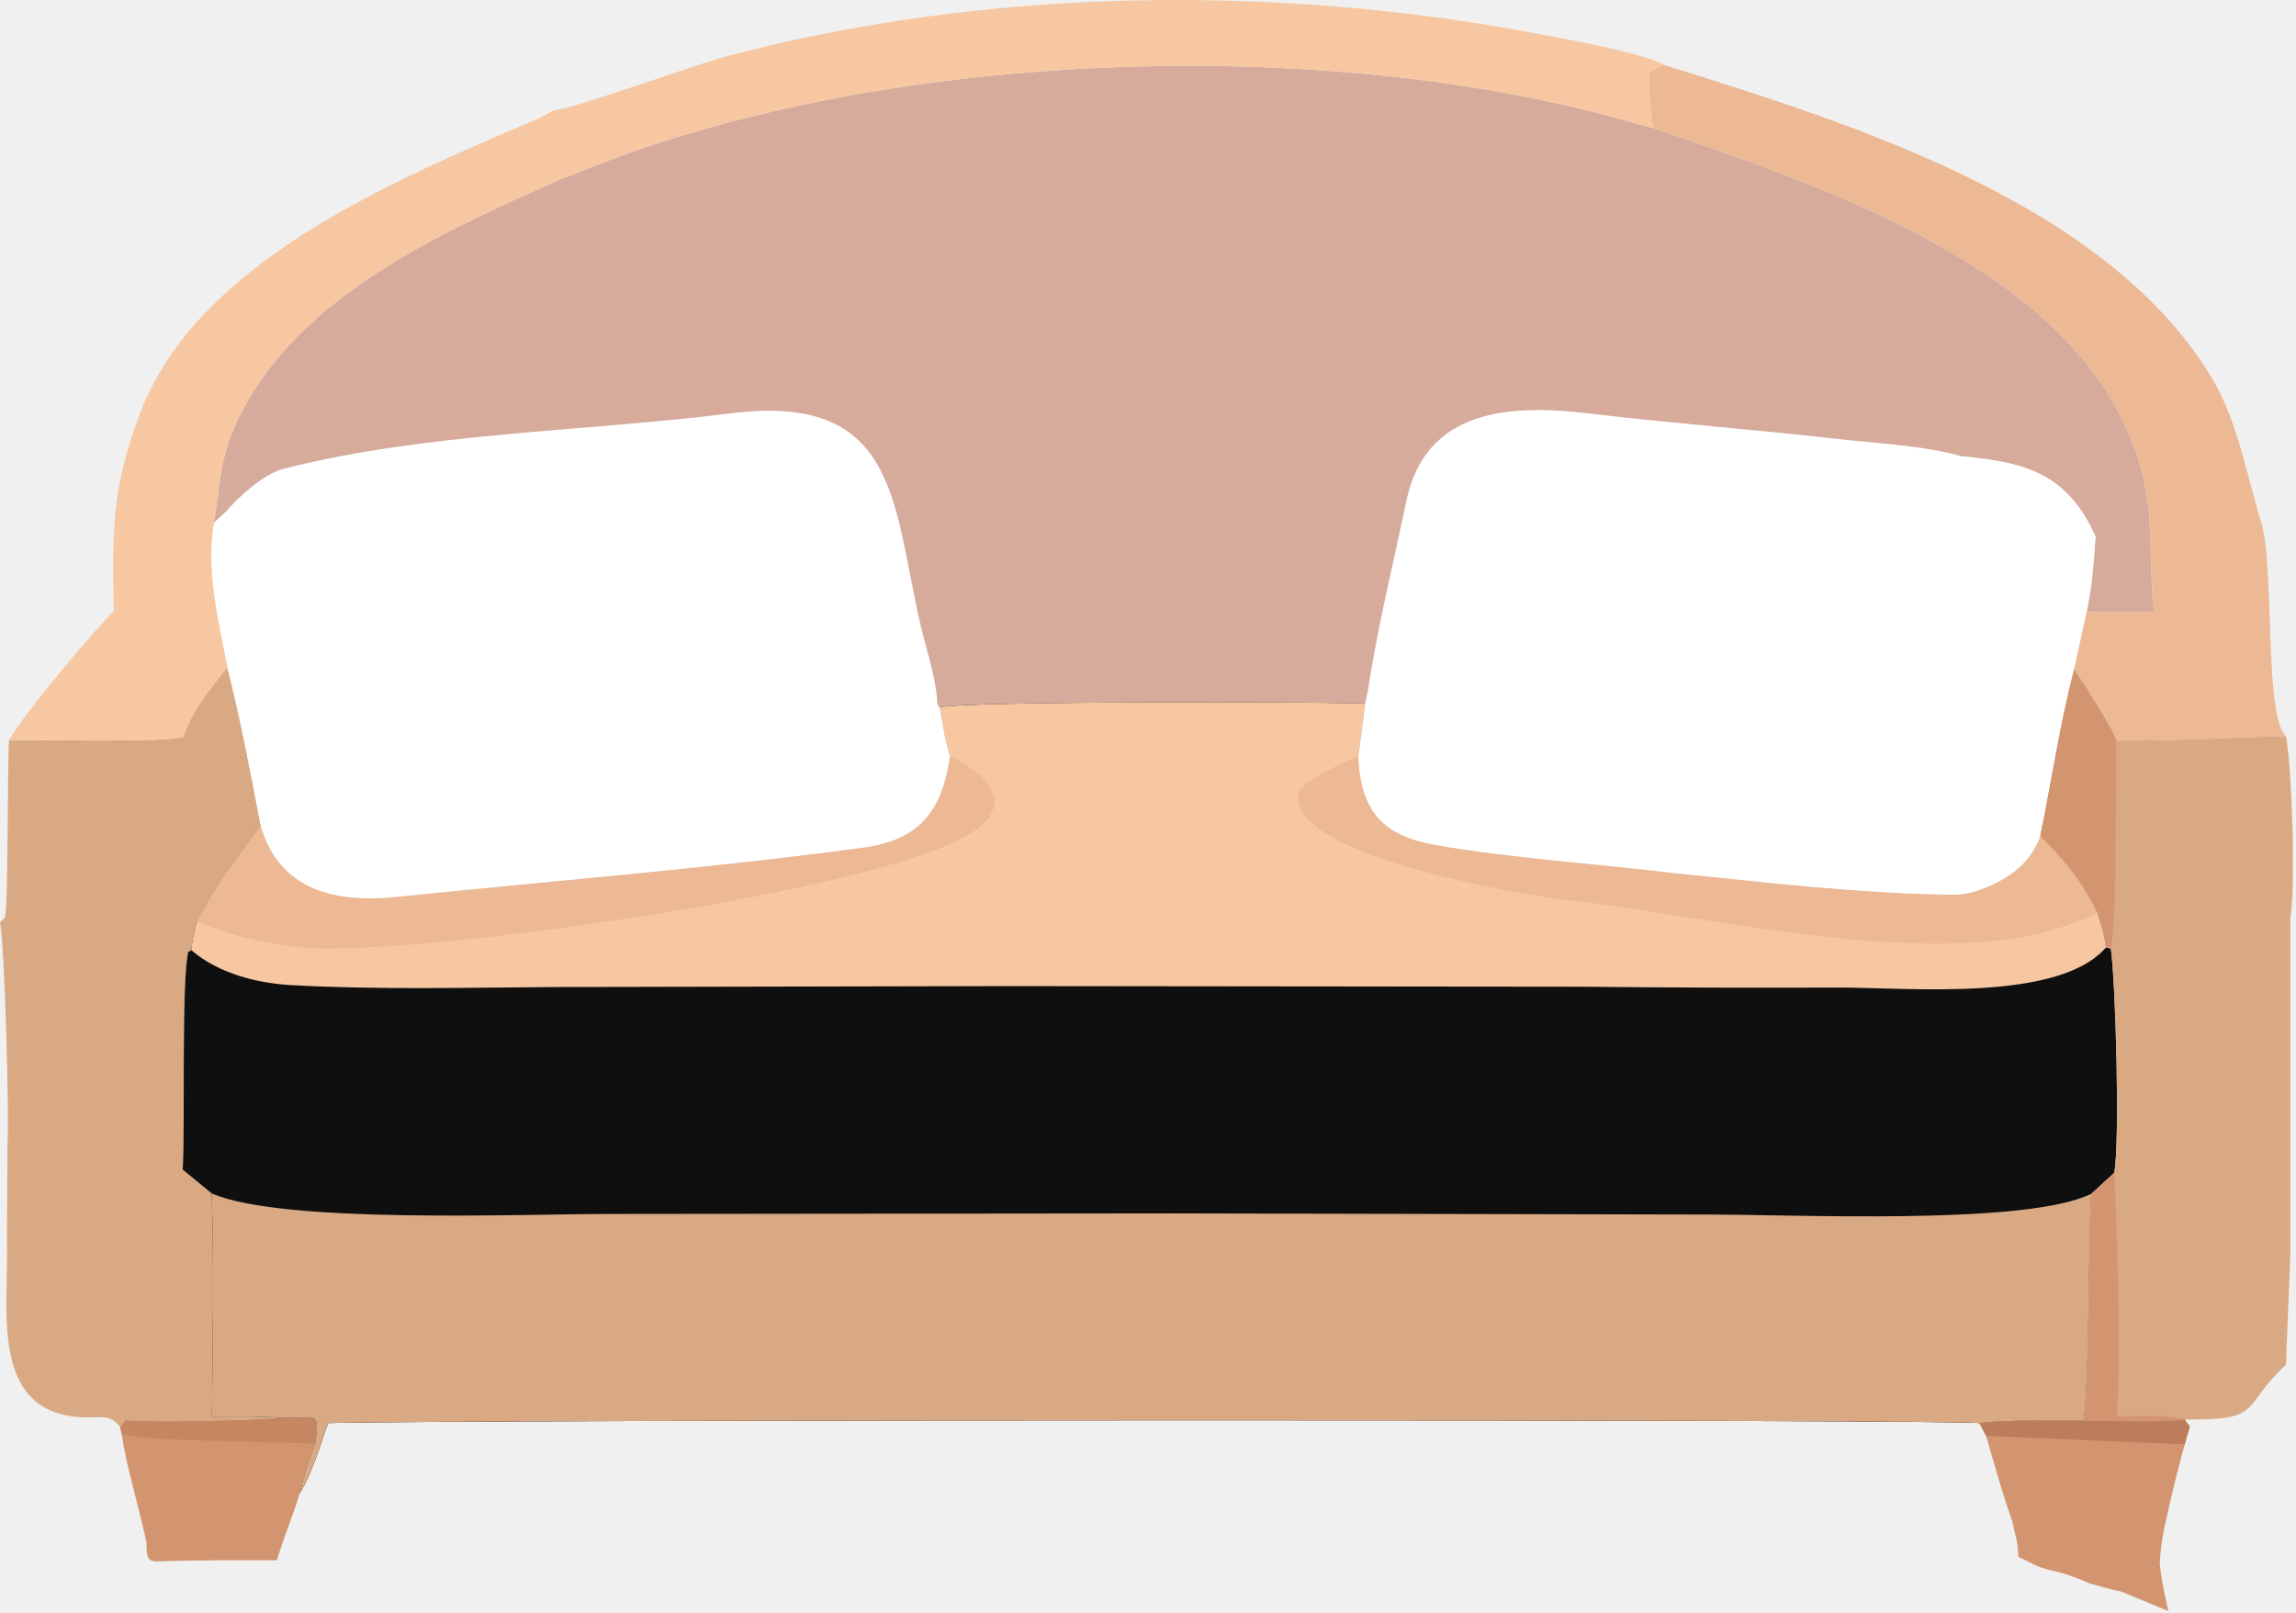
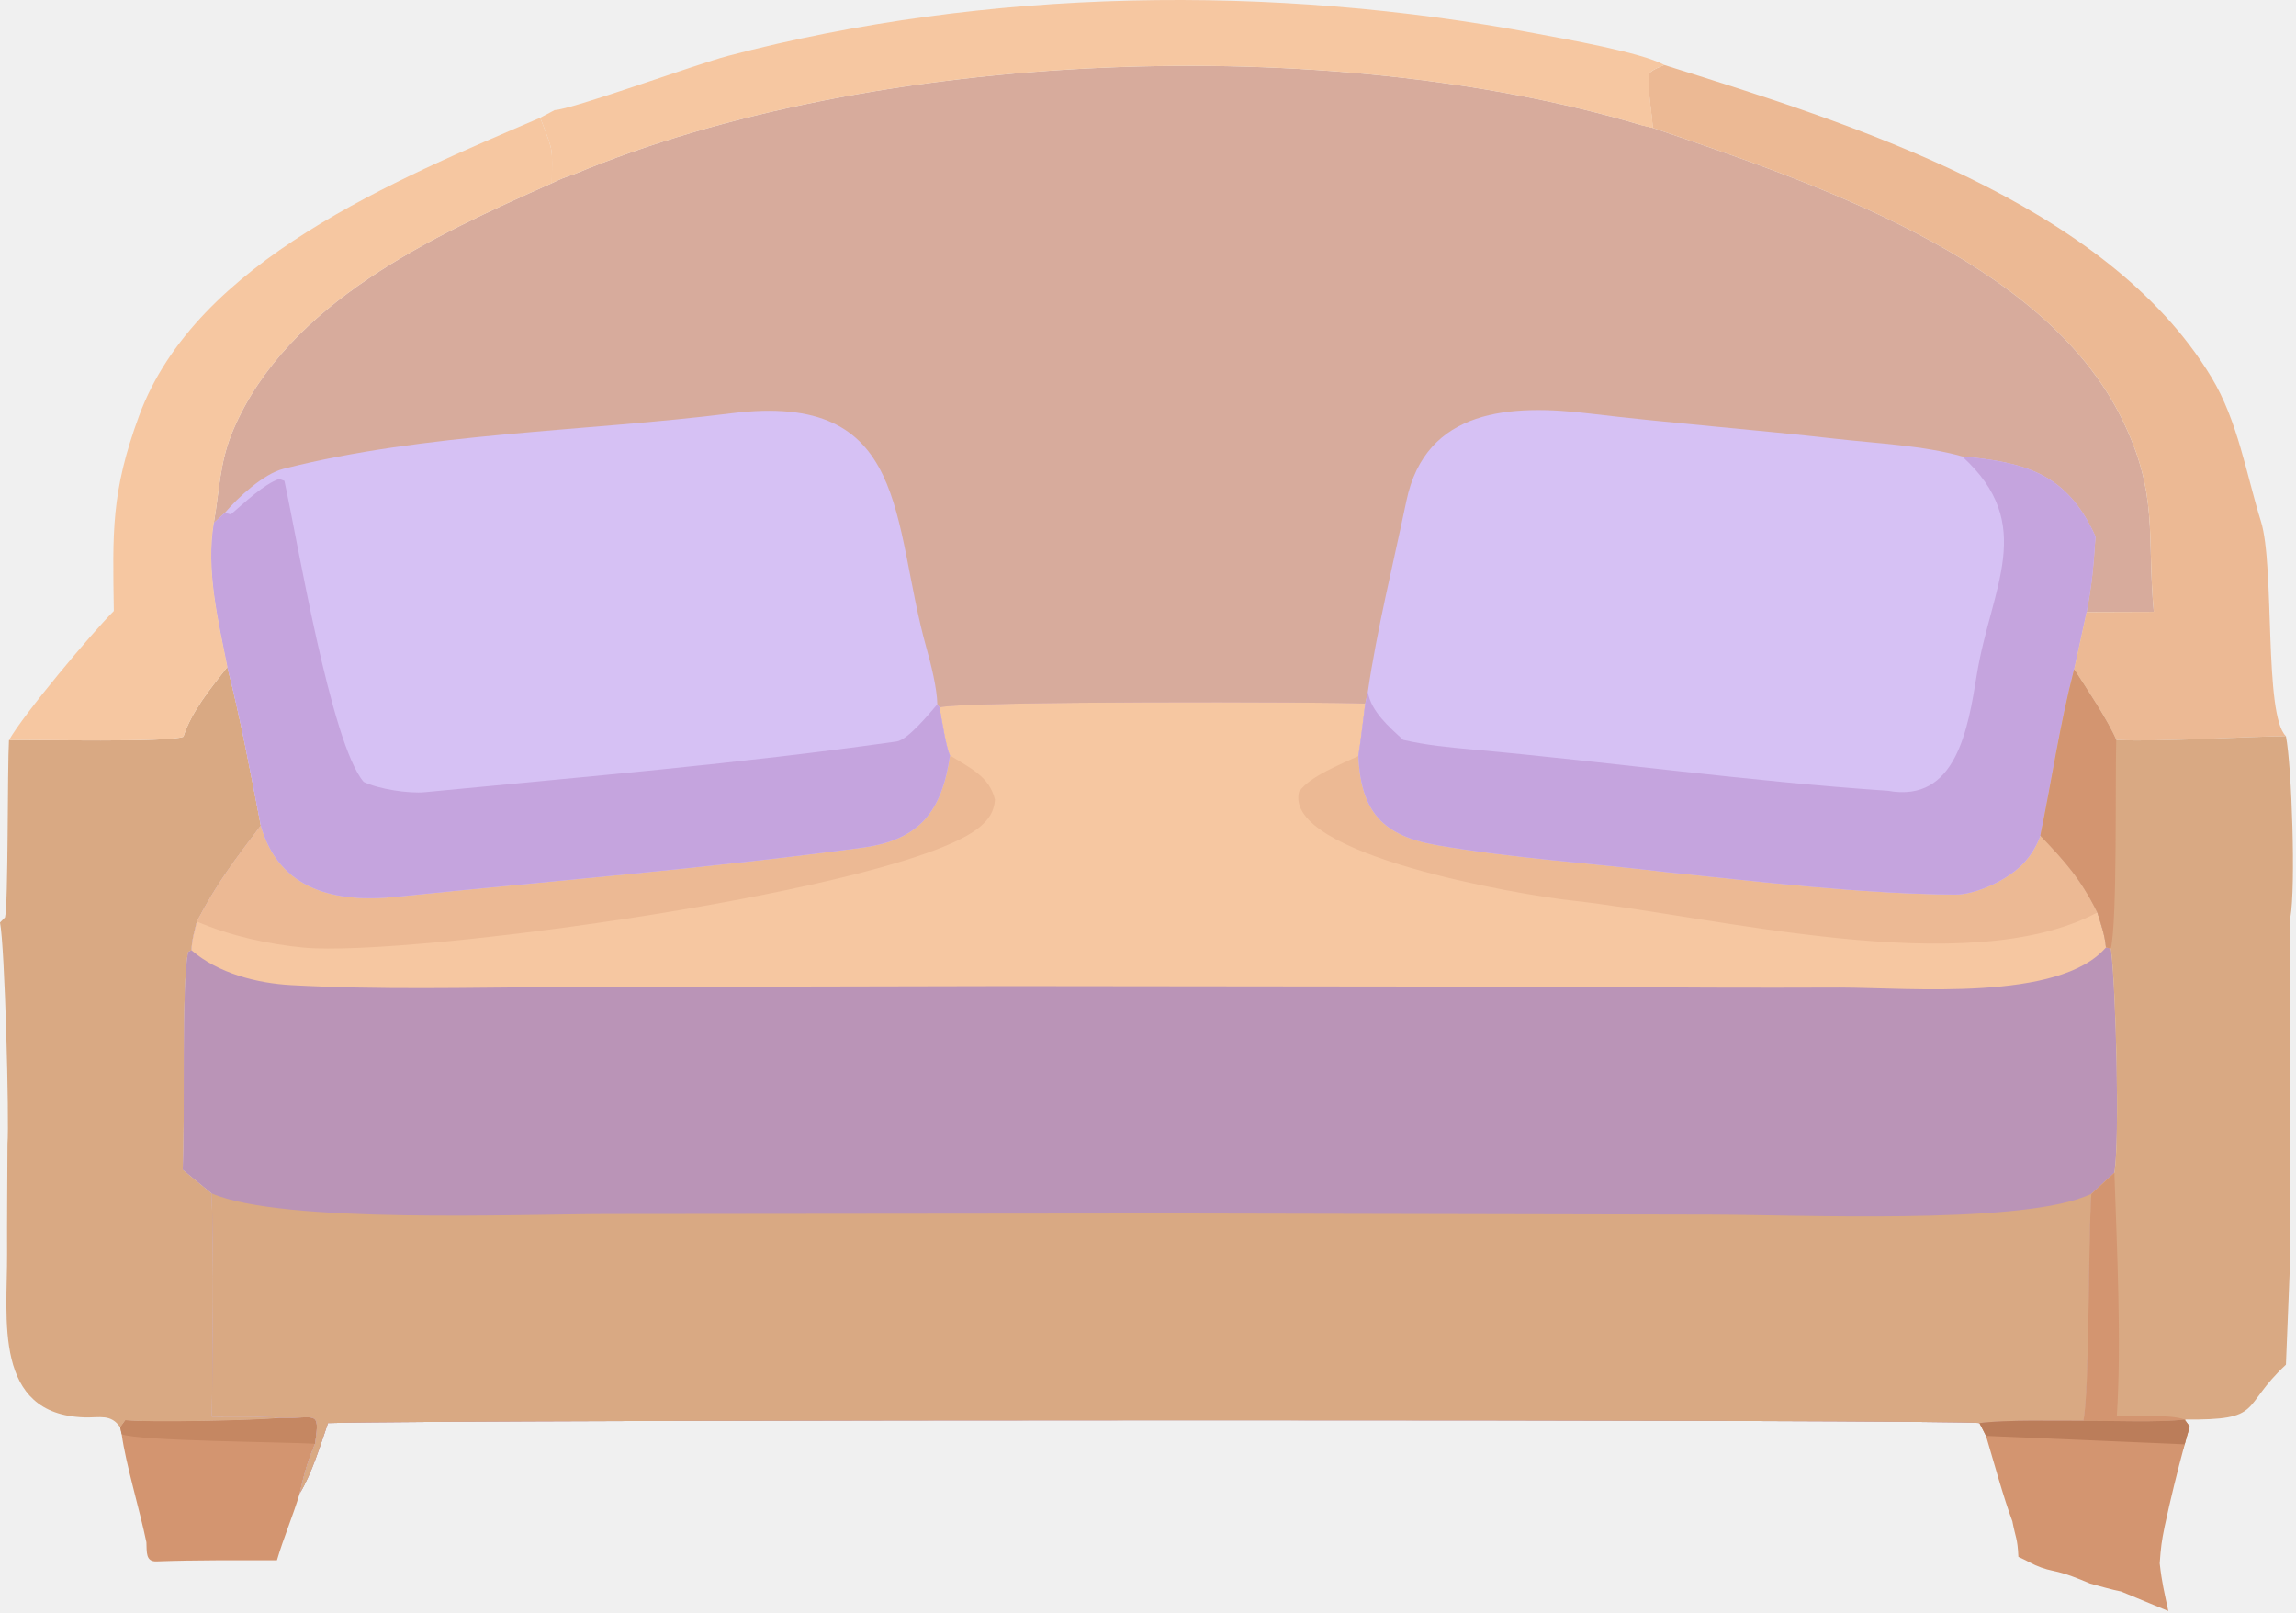
<svg xmlns="http://www.w3.org/2000/svg" width="534" height="375" viewBox="0 0 534 375" fill="none">
  <path d="M52.88 155.098C56.026 167.46 58.252 179.494 60.666 191.999C54.392 200.291 50.659 205.095 45.789 214.298C45.204 216.675 44.629 218.523 44.544 220.983L43.781 221.344C42.164 228.567 43.095 261.563 42.496 271.976L49.232 277.505C49.812 294.643 49.447 312.229 49.285 329.411C53.693 329.433 60.928 329.255 65.097 329.709C59.681 330.311 34.569 330.816 29.148 330.249L27.953 331.893C25.783 328.728 23.227 329.7 19.685 329.595C-1.699 328.964 1.712 306.541 1.651 291.591C1.616 283.089 1.709 274.476 1.744 265.983C2.18 260.656 1.124 219.907 0 214.521L1.16 213.324C1.932 210.716 1.707 178.504 2.088 172.114C8.337 171.952 39.137 172.731 42.661 171.308C44.483 165.495 49.139 159.875 52.88 155.098Z" fill="#D9A983" />
  <path d="M65.097 329.708C73.51 329.948 74.462 327.589 73.292 335.736C71.521 339.888 70.736 342.834 69.716 347.245C68.158 352.432 65.922 357.665 64.408 362.825C55.258 362.818 45.608 362.748 36.421 363.082C33.819 363.178 34.166 360.872 34.05 358.637C32.509 351.138 29.235 340.4 28.306 333.509L27.953 331.892L29.148 330.248C34.569 330.815 59.681 330.309 65.097 329.708Z" fill="#D39570" />
  <path d="M65.097 329.708C73.51 329.948 74.462 327.589 73.292 335.736C65.708 335.292 32.27 335.127 28.306 333.509L27.953 331.892L29.148 330.248C34.569 330.815 59.681 330.309 65.097 329.708Z" fill="#C58762" />
-   <path d="M133.51 40.52C203.335 11.328 309.147 7.473 381.569 29.049L384.401 29.733C421.073 42.283 475.277 60.147 493.562 97.497C502.124 114.981 499.258 124.303 500.925 142.274L485.298 142.329L482.405 155.606C478.94 169.015 477.31 180.91 474.534 194.319C480.418 200.468 483.876 204.34 487.794 212.183C488.632 214.882 489.566 217.495 489.8 220.312L490.934 220.56C492.073 228.852 493.05 264.778 491.757 272.687L486.398 277.632C485.661 289.207 485.976 322.973 484.566 330.395C477.685 330.448 466.738 330.095 460.368 330.931C458.62 330.012 106.218 330.072 76.282 330.917C74.526 336.009 72.479 342.781 69.714 347.245C70.734 342.835 71.519 339.888 73.29 335.736C74.461 327.589 73.509 329.948 65.095 329.708C60.926 329.253 53.691 329.432 49.283 329.409C49.445 312.228 49.81 294.641 49.23 277.504L42.494 271.975C43.093 261.562 42.162 228.566 43.779 221.343L44.542 220.982C44.627 218.522 45.202 216.674 45.788 214.296C50.657 205.094 54.39 200.29 60.665 191.998C58.25 179.492 56.025 167.459 52.878 155.096C50.722 144.195 47.873 132.567 49.721 121.615C51.102 113.914 50.997 107.615 54.218 100.035C66.885 70.234 101.111 54.714 128.353 42.596C130.011 41.762 131.737 41.068 133.51 40.52Z" fill="#D7AB9C" />
-   <path d="M218.511 164.481C224.406 162.994 307.929 163.162 317.535 163.609C317.019 167.588 316.548 171.876 315.925 175.812C316.543 188.732 321.499 194.344 334.293 196.542C352.028 199.589 370.039 200.686 387.9 202.838C409.649 205.056 432.856 207.85 454.689 208.021C459.726 208.061 467.412 204.389 470.881 200.453C472.485 198.665 473.725 196.582 474.534 194.32C480.418 200.469 483.876 204.341 487.794 212.184C488.632 214.882 489.566 217.496 489.8 220.313L490.934 220.561C492.073 228.853 493.05 264.778 491.757 272.688L486.398 277.633C485.661 289.207 485.976 322.974 484.566 330.395C477.685 330.449 466.738 330.095 460.368 330.931C458.62 330.013 106.218 330.073 76.282 330.918C74.526 336.01 72.479 342.782 69.714 347.246C70.734 342.835 71.519 339.889 73.29 335.737C74.461 327.59 73.509 329.949 65.095 329.709C60.926 329.254 53.691 329.433 49.283 329.41C49.445 312.229 49.81 294.642 49.23 277.505L42.494 271.976C43.093 261.562 42.162 228.566 43.779 221.344L44.542 220.982C44.627 218.522 45.202 216.674 45.788 214.297C50.657 205.094 54.39 200.29 60.665 191.998C64.97 207.128 78.146 209.978 92.189 208.537C128.317 204.826 164.602 201.938 200.595 197.101C213.954 195.306 219.063 188.613 220.94 175.662C220.027 173.898 218.939 166.83 218.511 164.481Z" fill="#0F0F0F" />
+   <path d="M133.51 40.52C203.335 11.328 309.147 7.473 381.569 29.049L384.401 29.733C421.073 42.283 475.277 60.147 493.562 97.497C502.124 114.981 499.258 124.303 500.925 142.274L485.298 142.329L482.405 155.606C478.94 169.015 477.31 180.91 474.534 194.319C480.418 200.468 483.876 204.34 487.794 212.183C488.632 214.882 489.566 217.495 489.8 220.312L490.934 220.56C492.073 228.852 493.05 264.778 491.757 272.687L486.398 277.632C485.661 289.207 485.976 322.973 484.566 330.395C477.685 330.448 466.738 330.095 460.368 330.931C458.62 330.012 106.218 330.072 76.282 330.917C74.526 336.009 72.479 342.781 69.714 347.245C70.734 342.835 71.519 339.888 73.29 335.736C74.461 327.589 73.509 329.948 65.095 329.708C60.926 329.253 53.691 329.432 49.283 329.409C49.445 312.228 49.81 294.642 49.23 277.504L42.494 271.975C43.093 261.562 42.162 228.566 43.779 221.343L44.542 220.982C44.627 218.522 45.202 216.674 45.788 214.296C50.657 205.094 54.39 200.29 60.665 191.998C58.25 179.492 56.025 167.459 52.878 155.096C50.722 144.195 47.873 132.567 49.721 121.615C51.102 113.914 50.997 107.615 54.218 100.035C66.885 70.234 101.111 54.714 128.353 42.596C130.011 41.762 131.737 41.068 133.51 40.52Z" fill="#D7AB9C" />
+   <path d="M218.511 164.481C224.406 162.994 307.929 163.162 317.535 163.609C317.019 167.588 316.548 171.876 315.925 175.812C316.543 188.732 321.499 194.344 334.293 196.542C352.028 199.589 370.039 200.686 387.9 202.838C409.649 205.056 432.856 207.85 454.689 208.021C459.726 208.061 467.412 204.389 470.881 200.453C472.485 198.665 473.725 196.582 474.534 194.32C480.418 200.469 483.876 204.341 487.794 212.184C488.632 214.882 489.566 217.496 489.8 220.313L490.934 220.561C492.073 228.853 493.05 264.778 491.757 272.688L486.398 277.633C485.661 289.207 485.976 322.974 484.566 330.395C477.685 330.449 466.738 330.095 460.368 330.931C458.62 330.013 106.218 330.073 76.282 330.918C74.526 336.01 72.479 342.782 69.714 347.246C70.734 342.835 71.519 339.889 73.29 335.737C74.461 327.59 73.509 329.949 65.095 329.709C60.926 329.254 53.691 329.433 49.283 329.41C49.445 312.229 49.81 294.642 49.23 277.505L42.494 271.976C43.093 261.562 42.162 228.566 43.779 221.344L44.542 220.982C44.627 218.522 45.202 216.674 45.788 214.297C50.657 205.094 54.39 200.29 60.665 191.998C64.97 207.128 78.146 209.978 92.189 208.537C128.317 204.826 164.602 201.938 200.595 197.101C213.954 195.306 219.063 188.613 220.94 175.662C220.027 173.898 218.939 166.83 218.511 164.481Z" fill="#BA94B7" />
  <path d="M49.23 277.506C65.597 284.649 121.253 282.298 141.361 282.291L272.211 282.158L397.995 282.427C418.263 282.47 468.307 284.731 484.732 278.305C485.289 278.086 485.845 277.862 486.399 277.634C485.661 289.208 485.976 322.975 484.567 330.396C477.685 330.45 466.739 330.096 460.368 330.932C458.62 330.014 106.218 330.074 76.282 330.919C74.526 336.011 72.48 342.783 69.714 347.247C70.734 342.836 71.52 339.89 73.29 335.738C74.461 327.591 73.509 329.95 65.096 329.71C60.926 329.255 53.692 329.434 49.284 329.411C49.445 312.23 49.81 294.643 49.23 277.506Z" fill="#D9A983" />
-   <path d="M218.512 164.481C224.406 162.994 307.93 163.162 317.536 163.609C317.02 167.588 316.549 171.876 315.926 175.812C316.544 188.732 321.5 194.344 334.294 196.542C352.029 199.589 370.04 200.686 387.901 202.838C409.65 205.056 432.857 207.85 454.69 208.021C459.727 208.061 467.413 204.389 470.882 200.453C472.486 198.665 473.726 196.582 474.535 194.32C480.419 200.469 483.877 204.341 487.795 212.184C488.632 214.882 489.567 217.496 489.801 220.313C478.905 232.977 444.461 229.681 427.974 229.641C407.837 229.724 387.699 229.658 367.562 229.446L234.862 229.302L129.34 229.524C109.048 229.649 87.959 230.196 67.71 229.078C59.735 228.637 50.727 226.318 44.543 220.982C44.628 218.522 45.203 216.674 45.788 214.297C50.658 205.094 54.391 200.29 60.666 191.998C64.971 207.128 78.147 209.978 92.189 208.537C128.317 204.826 164.603 201.938 200.596 197.101C213.955 195.306 219.064 188.613 220.941 175.662C220.028 173.898 218.94 166.83 218.512 164.481Z" fill="#F6C7A1" />
+   <path d="M218.512 164.481C224.406 162.994 307.93 163.162 317.536 163.609C317.02 167.588 316.549 171.876 315.926 175.812C316.544 188.732 321.5 194.344 334.294 196.542C352.029 199.589 370.04 200.686 387.901 202.838C409.65 205.056 432.857 207.85 454.69 208.021C459.727 208.061 467.413 204.389 470.882 200.453C472.486 198.665 473.726 196.582 474.535 194.32C480.419 200.469 483.877 204.341 487.795 212.184C488.633 214.882 489.567 217.496 489.801 220.313C478.905 232.977 444.461 229.681 427.974 229.641C407.837 229.724 387.699 229.658 367.562 229.446L234.862 229.302L129.34 229.524C109.048 229.649 87.959 230.196 67.71 229.078C59.735 228.637 50.727 226.318 44.543 220.982C44.628 218.522 45.203 216.674 45.788 214.297C50.658 205.094 54.391 200.29 60.666 191.998C64.971 207.128 78.147 209.978 92.189 208.537C128.317 204.826 164.603 201.938 200.596 197.101C213.955 195.306 219.064 188.613 220.941 175.662C220.028 173.898 218.94 166.83 218.512 164.481Z" fill="#F6C7A1" />
  <path d="M487.795 212.184C457.614 228.276 398.974 213.046 365.406 209.392C353.844 208.134 298.401 198.824 302.133 184.096C304.633 180.522 311.721 177.774 315.926 175.812C316.544 188.732 321.5 194.344 334.294 196.543C352.029 199.59 370.04 200.687 387.901 202.839C409.65 205.056 432.857 207.851 454.69 208.022C459.727 208.062 467.413 204.39 470.882 200.454C472.486 198.666 473.726 196.583 474.535 194.32C480.419 200.47 483.877 204.342 487.795 212.184Z" fill="#ECB994" />
  <path d="M220.942 175.662C225.651 178.641 230.119 180.529 231.413 185.969C231.181 188.753 230.006 190.494 227.933 192.259C210.773 206.874 94.905 222.642 70.645 220.351C62.329 219.567 53.472 217.603 45.789 214.297C50.658 205.094 54.392 200.29 60.666 191.998C64.972 207.127 78.148 209.978 92.19 208.537C128.318 204.826 164.603 201.938 200.597 197.101C213.955 195.306 219.065 188.613 220.942 175.662Z" fill="#ECB994" />
-   <path d="M318.122 160.905C320.206 146.506 324.115 130.797 327.091 116.504C331.584 94.912 351.484 93.973 369.655 96.153C388.376 98.4 408.334 99.908 427.168 102.054C436.444 103.102 447.479 103.61 456.357 106.13C471.117 107.508 480.768 110.122 487.368 124.764C486.907 131.548 486.6 135.653 485.299 142.329L482.405 155.606C478.94 169.015 477.311 180.91 474.535 194.319C473.725 196.582 472.485 198.665 470.881 200.453C467.412 204.389 459.727 208.061 454.689 208.021C432.856 207.85 409.65 205.055 387.9 202.838C370.039 200.686 352.028 199.589 334.294 196.542C321.499 194.343 316.543 188.731 315.926 175.811C316.548 171.875 317.019 167.587 317.535 163.609L318.122 160.905Z" fill="white" />
-   <path d="M456.357 106.131C471.117 107.508 480.768 110.123 487.368 124.764C486.907 131.548 486.6 135.653 485.299 142.329L482.405 155.607C478.94 169.016 477.311 180.911 474.535 194.32C473.725 196.583 472.485 198.665 470.881 200.453C467.412 204.389 459.727 208.061 454.689 208.021C432.856 207.851 409.65 205.056 387.9 202.839C370.039 200.687 352.028 199.589 334.294 196.543C321.499 194.344 316.543 188.732 315.926 175.812C316.548 171.876 317.019 167.588 317.535 163.609L318.122 160.905C318.887 165.452 323.094 169.067 326.356 172.049C331.872 173.315 336.842 173.772 342.436 174.28C374.71 177.216 406.768 181.704 439.107 183.885C454.976 186.785 457.731 169.428 459.755 156.937C463.055 136.559 473.861 122.023 456.357 106.131Z" fill="white" />
-   <path d="M52.294 119.249C55.344 115.667 61.277 110.201 65.904 109.021C99.062 100.571 136.301 100.361 170.025 96.112C211.841 90.843 207.226 121.421 215.506 150.811C216.491 154.301 217.95 160.125 218.001 163.776L218.513 164.481C218.941 166.831 220.029 173.899 220.942 175.663C219.065 188.613 213.955 195.307 200.597 197.101C164.603 201.939 128.318 204.827 92.19 208.537C78.148 209.979 64.972 207.128 60.666 191.999C58.252 179.493 56.026 167.46 52.88 155.097C50.724 144.196 47.874 132.568 49.722 121.616L52.294 119.249Z" fill="white" />
-   <path d="M52.294 119.249L53.677 119.624C56.76 116.997 61.341 112.569 64.97 111.361L66.146 111.817C69.132 125.376 76.952 172.921 84.569 181.809C88.045 183.51 95.084 184.573 98.881 184.205C135.394 180.666 172.266 177.581 208.554 172.423C211.138 172.055 216.158 165.921 218.001 163.776L218.513 164.481C218.941 166.831 220.029 173.899 220.942 175.663C219.065 188.613 213.955 195.306 200.597 197.101C164.603 201.938 128.318 204.826 92.19 208.537C78.148 209.978 64.972 207.128 60.666 191.998C58.252 179.493 56.026 167.46 52.88 155.097C50.724 144.196 47.874 132.568 49.722 121.616L52.294 119.249Z" fill="white" />
+   <path d="M318.122 160.905C320.206 146.506 324.115 130.797 327.091 116.504C331.584 94.912 351.484 93.973 369.655 96.153C388.376 98.4 408.334 99.908 427.168 102.054C436.444 103.102 447.479 103.61 456.357 106.13C471.117 107.508 480.768 110.122 487.368 124.764C486.907 131.548 486.6 135.653 485.299 142.329L482.405 155.606C478.94 169.015 477.311 180.91 474.535 194.319C473.725 196.582 472.485 198.665 470.881 200.453C467.412 204.389 459.727 208.061 454.689 208.021C432.856 207.85 409.65 205.055 387.9 202.838C370.039 200.686 352.028 199.589 334.294 196.542C321.499 194.343 316.543 188.731 315.926 175.811C316.548 171.875 317.019 167.587 317.535 163.609L318.122 160.905Z" fill="#D6C1F4" />
+   <path d="M456.357 106.131C471.117 107.508 480.768 110.123 487.368 124.764C486.907 131.548 486.6 135.653 485.299 142.329L482.405 155.607C478.94 169.016 477.311 180.911 474.535 194.32C473.725 196.583 472.485 198.665 470.881 200.453C467.412 204.389 459.727 208.061 454.689 208.021C432.856 207.851 409.65 205.056 387.9 202.839C370.039 200.687 352.028 199.589 334.294 196.543C321.499 194.344 316.543 188.732 315.926 175.812C316.548 171.876 317.019 167.588 317.535 163.609L318.122 160.905C318.887 165.452 323.094 169.067 326.356 172.049C331.872 173.315 336.842 173.772 342.436 174.28C374.71 177.216 406.768 181.704 439.107 183.885C454.976 186.785 457.731 169.428 459.755 156.937C463.055 136.559 473.861 122.023 456.357 106.131Z" fill="#C5A4DE" />
+   <path d="M52.294 119.249C55.344 115.667 61.277 110.201 65.904 109.021C99.062 100.571 136.301 100.361 170.025 96.112C211.841 90.843 207.226 121.421 215.506 150.811C216.491 154.301 217.95 160.125 218.001 163.776L218.513 164.481C218.941 166.831 220.029 173.899 220.942 175.663C219.065 188.613 213.955 195.307 200.597 197.101C164.603 201.939 128.318 204.827 92.19 208.537C78.148 209.979 64.972 207.128 60.666 191.999C58.252 179.493 56.026 167.46 52.88 155.097C50.724 144.196 47.874 132.568 49.722 121.616L52.294 119.249Z" fill="#D6C1F4" />
+   <path d="M52.294 119.249L53.677 119.624C56.76 116.997 61.341 112.569 64.97 111.361L66.146 111.817C69.132 125.376 76.952 172.921 84.569 181.809C88.045 183.51 95.084 184.573 98.881 184.205C135.394 180.666 172.266 177.581 208.554 172.423C211.138 172.055 216.158 165.921 218.001 163.776L218.513 164.481C218.941 166.831 220.029 173.899 220.942 175.663C219.065 188.613 213.955 195.306 200.597 197.101C164.603 201.938 128.318 204.826 92.19 208.537C78.148 209.978 64.972 207.128 60.666 191.998C58.252 179.493 56.026 167.46 52.88 155.097C50.724 144.196 47.874 132.568 49.722 121.616L52.294 119.249Z" fill="#C5A4DE" />
  <path d="M387.072 15.111C430.431 28.709 489.675 46.97 514.333 87.738C520.504 97.938 522.498 110.526 525.848 121.248C529.116 131.708 526.482 166.307 531.661 171.182C520.277 171.32 502.541 172.564 492.192 172.064C490.205 167.383 485.329 160.191 482.407 155.607L485.3 142.33L500.926 142.275C499.26 124.304 502.125 114.982 493.564 97.498C475.279 60.148 421.075 42.285 384.403 29.734C383.98 24.377 383.288 22.51 383.556 17.062C384.573 16.054 385.703 15.735 387.072 15.111Z" fill="#ECB994" />
  <path d="M26.469 142.085C26.208 123.746 25.796 114.465 32.358 96.661C45.62 60.679 92.17 41.754 125.652 27.377L125.886 28.004C128.892 35.842 128.365 34.089 128.354 42.596C101.113 54.714 66.886 70.234 54.22 100.035C50.998 107.615 51.104 113.914 49.722 121.615C47.874 132.567 50.724 144.195 52.88 155.097C49.138 159.874 44.482 165.494 42.661 171.307C39.137 172.73 8.337 171.951 2.088 172.113C5.525 166.019 21.323 147.218 26.469 142.085Z" fill="#F6C7A1" />
  <path d="M128.998 25.604C133.242 25.405 161.878 14.948 169.249 13.008C229.415 -2.821 296.214 -3.764 357.232 7.791C363.643 9.005 381.954 12.187 387.071 15.112C385.702 15.736 384.572 16.055 383.555 17.063C383.287 22.511 383.979 24.377 384.402 29.735L381.57 29.051C309.147 7.475 203.336 11.329 133.51 40.521C131.737 41.069 130.012 41.764 128.353 42.597C128.364 34.091 128.89 35.844 125.885 28.005L125.65 27.379C126.77 26.795 127.886 26.203 128.998 25.604Z" fill="#F6C7A1" />
  <path d="M381.569 29.05C381.371 26.803 380.104 15.248 382.493 14.287C383.776 14.446 383.517 16.183 383.555 17.062C383.287 22.51 383.979 24.376 384.401 29.734L381.569 29.05Z" fill="#F6C7A1" />
  <path d="M482.406 155.607C485.328 160.191 490.204 167.383 492.191 172.065C502.54 172.565 520.276 171.321 531.66 171.182C533.056 178.402 533.935 206.278 532.702 213.245V235.836V254.836V291.336L531.66 317.336C520.904 327.336 526.711 330.28 508.066 330.083C509.442 323.703 506.387 342.162 508.104 335.866C508.492 334.43 508.835 333.163 509.294 331.746L508.066 330.083C502.634 330.818 490.697 330.351 484.567 330.396C485.977 322.975 485.662 289.208 486.399 277.634L491.758 272.688C493.051 264.779 492.074 228.854 490.935 220.562L489.8 220.314C489.567 217.497 488.632 214.883 487.795 212.185C483.876 204.342 480.419 200.47 474.535 194.321C477.311 180.911 478.94 169.017 482.406 155.607Z" fill="#D9A983" />
  <path d="M482.406 155.607C485.328 160.191 490.204 167.383 492.191 172.065C491.92 181.674 492.463 213.822 490.935 220.562L489.8 220.314C489.567 217.497 488.632 214.883 487.795 212.185C483.876 204.342 480.419 200.47 474.535 194.321C477.311 180.911 478.94 169.017 482.406 155.607Z" fill="#D39570" />
  <path d="M491.757 272.688C492.342 290.189 493.452 312.177 492.32 329.379C496.025 329.333 504.978 328.869 508.065 330.082C502.633 330.817 490.696 330.35 484.566 330.395C485.976 322.974 485.661 289.207 486.398 277.633L491.757 272.688Z" fill="#D39570" />
  <path d="M484.568 330.395C490.697 330.35 502.634 330.817 508.066 330.082L509.294 331.745C508.836 333.162 508.493 334.429 508.105 335.865C506.388 342.161 504.841 348.502 503.465 354.882C502.722 358.509 502.568 359.81 502.302 363.538C502.809 368.137 503.374 370.197 504.298 374.627L493.317 370.083C491.397 369.743 488.165 368.777 486.124 368.245C483.186 367.022 480.646 365.933 477.49 365.275C475.598 364.898 473.773 364.241 472.076 363.323C471.077 362.785 470.492 362.513 469.437 362.033C469.221 357.521 468.801 357.789 468.03 353.745C466 348.353 463.642 339.706 461.903 333.895C461.393 332.889 460.912 331.923 460.369 330.931C466.74 330.095 477.686 330.449 484.568 330.395Z" fill="#D39570" />
  <path d="M484.568 330.395C490.697 330.35 502.634 330.817 508.066 330.082L509.294 331.745C508.836 333.162 508.493 334.429 508.105 335.865L461.903 333.895C461.393 332.889 460.912 331.923 460.369 330.931C466.74 330.095 477.686 330.449 484.568 330.395Z" fill="#BB7D5A" />
</svg>
